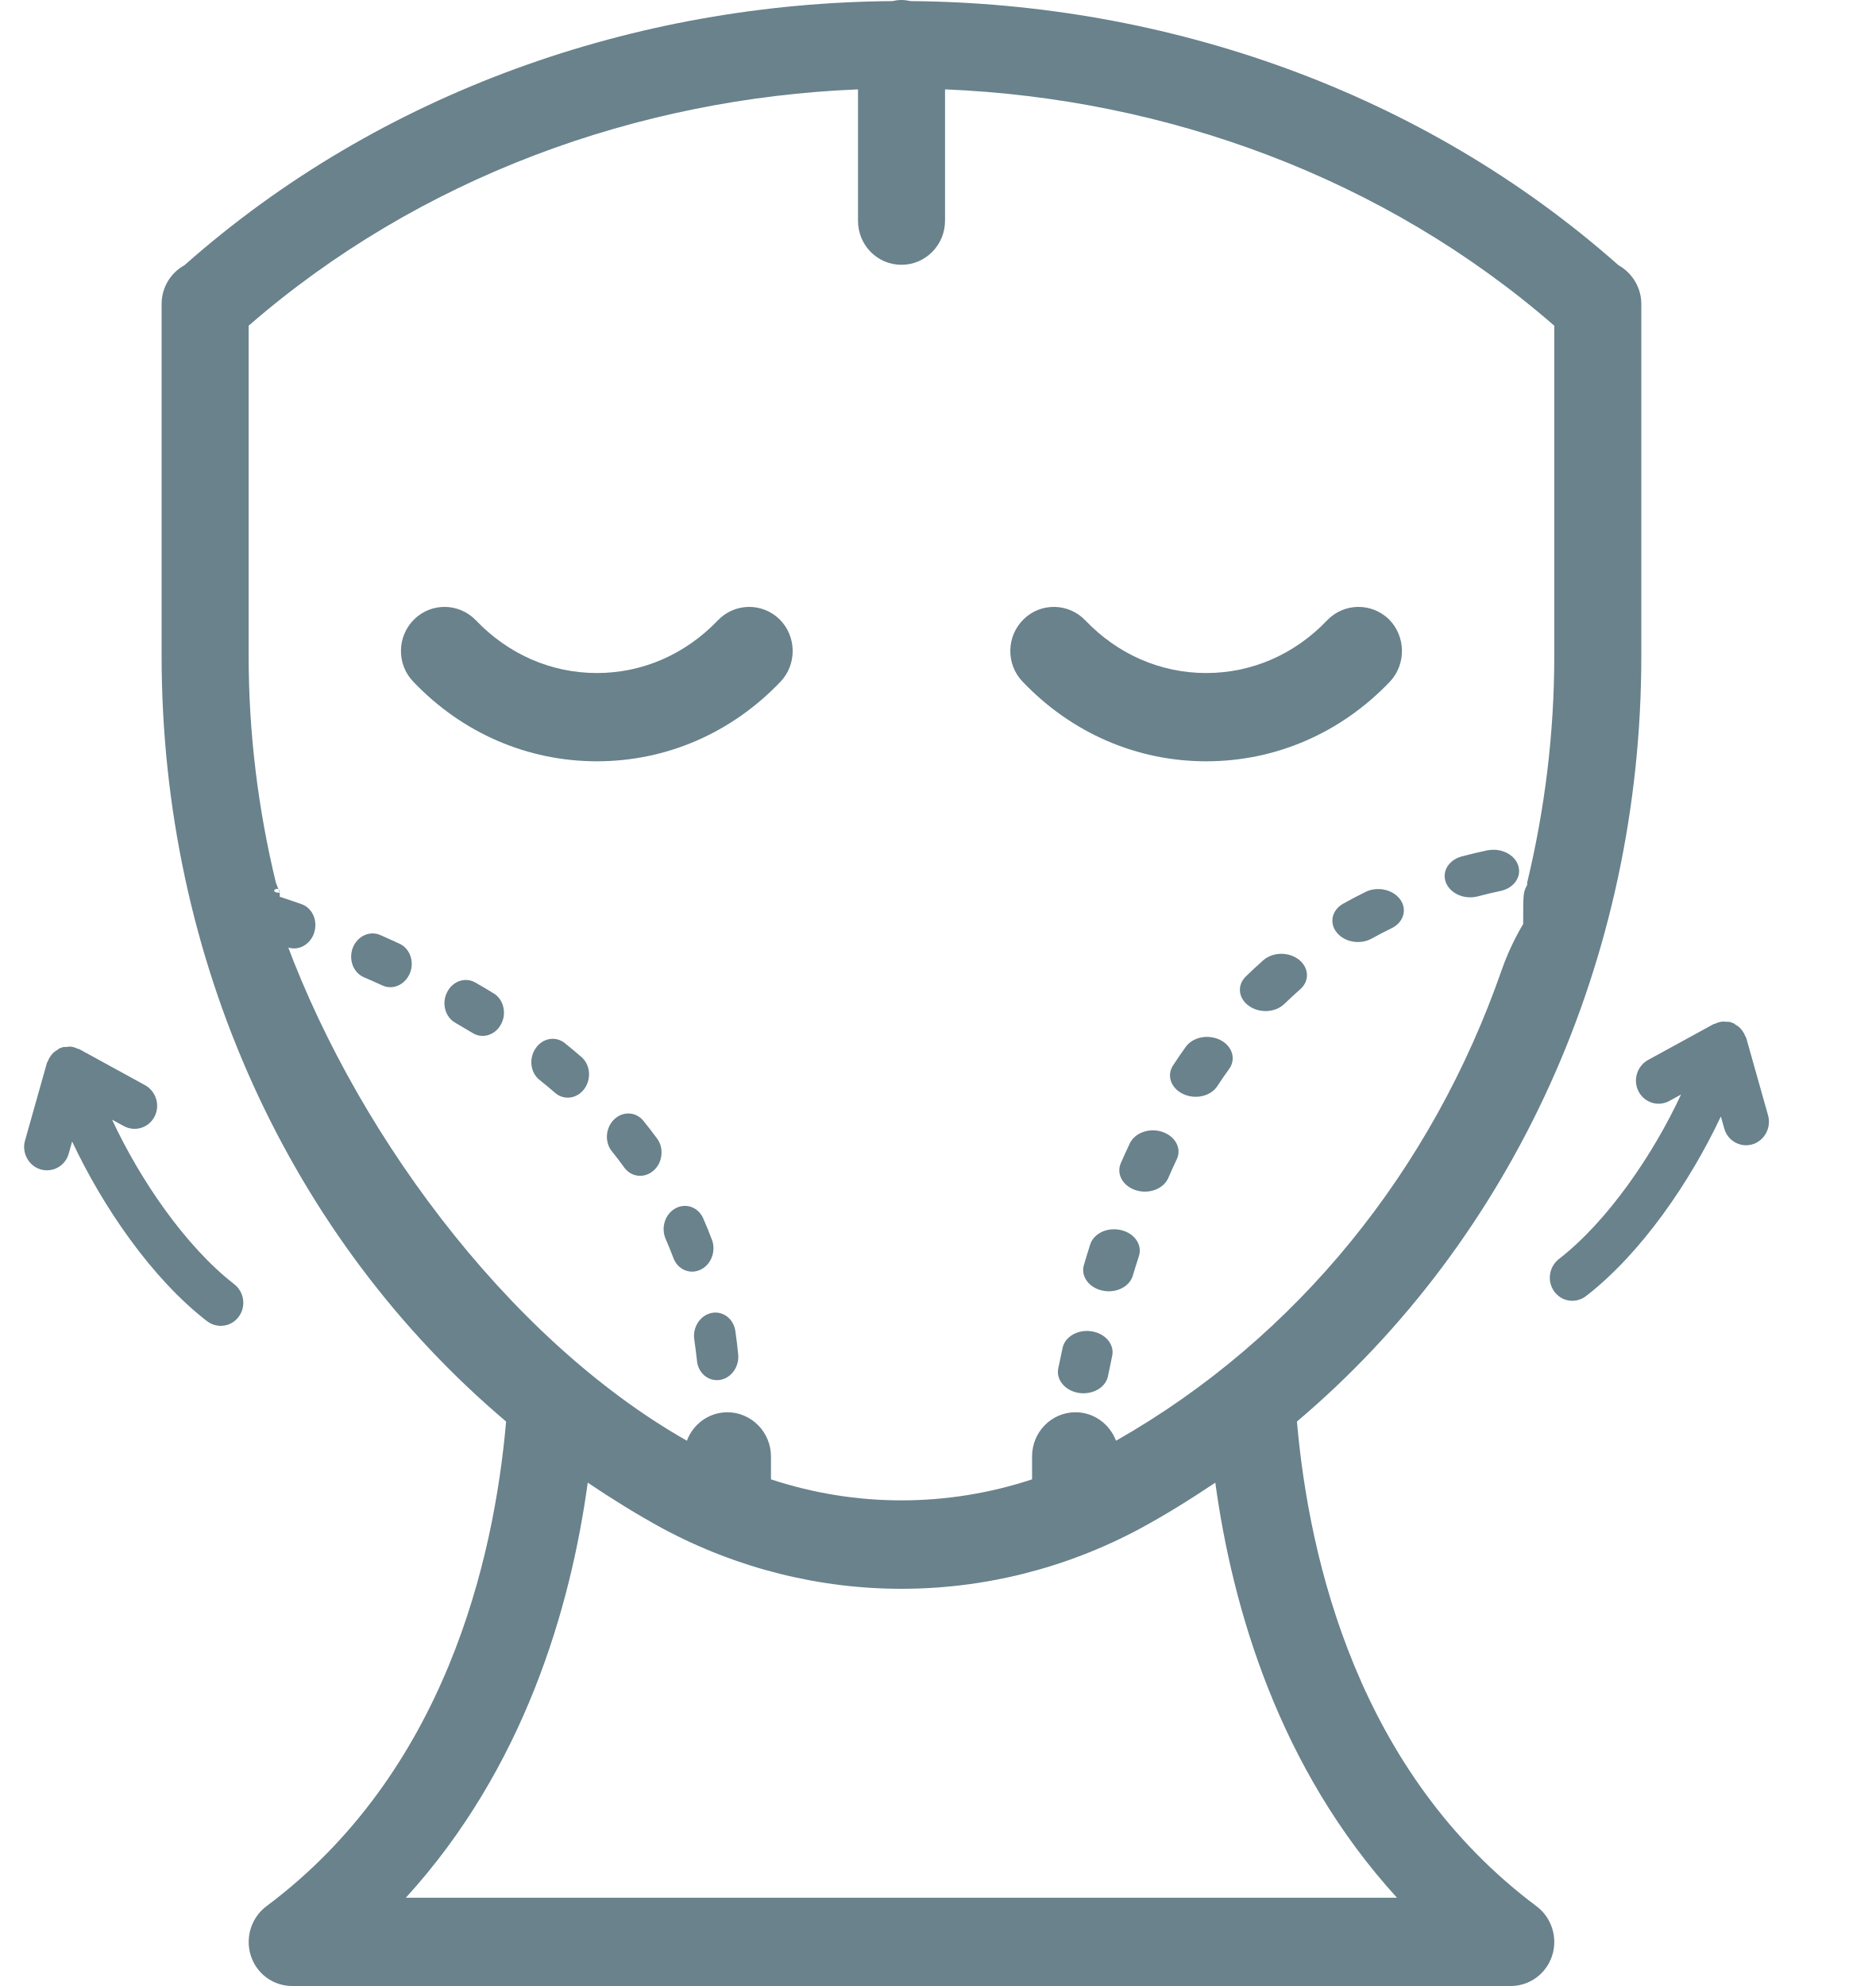
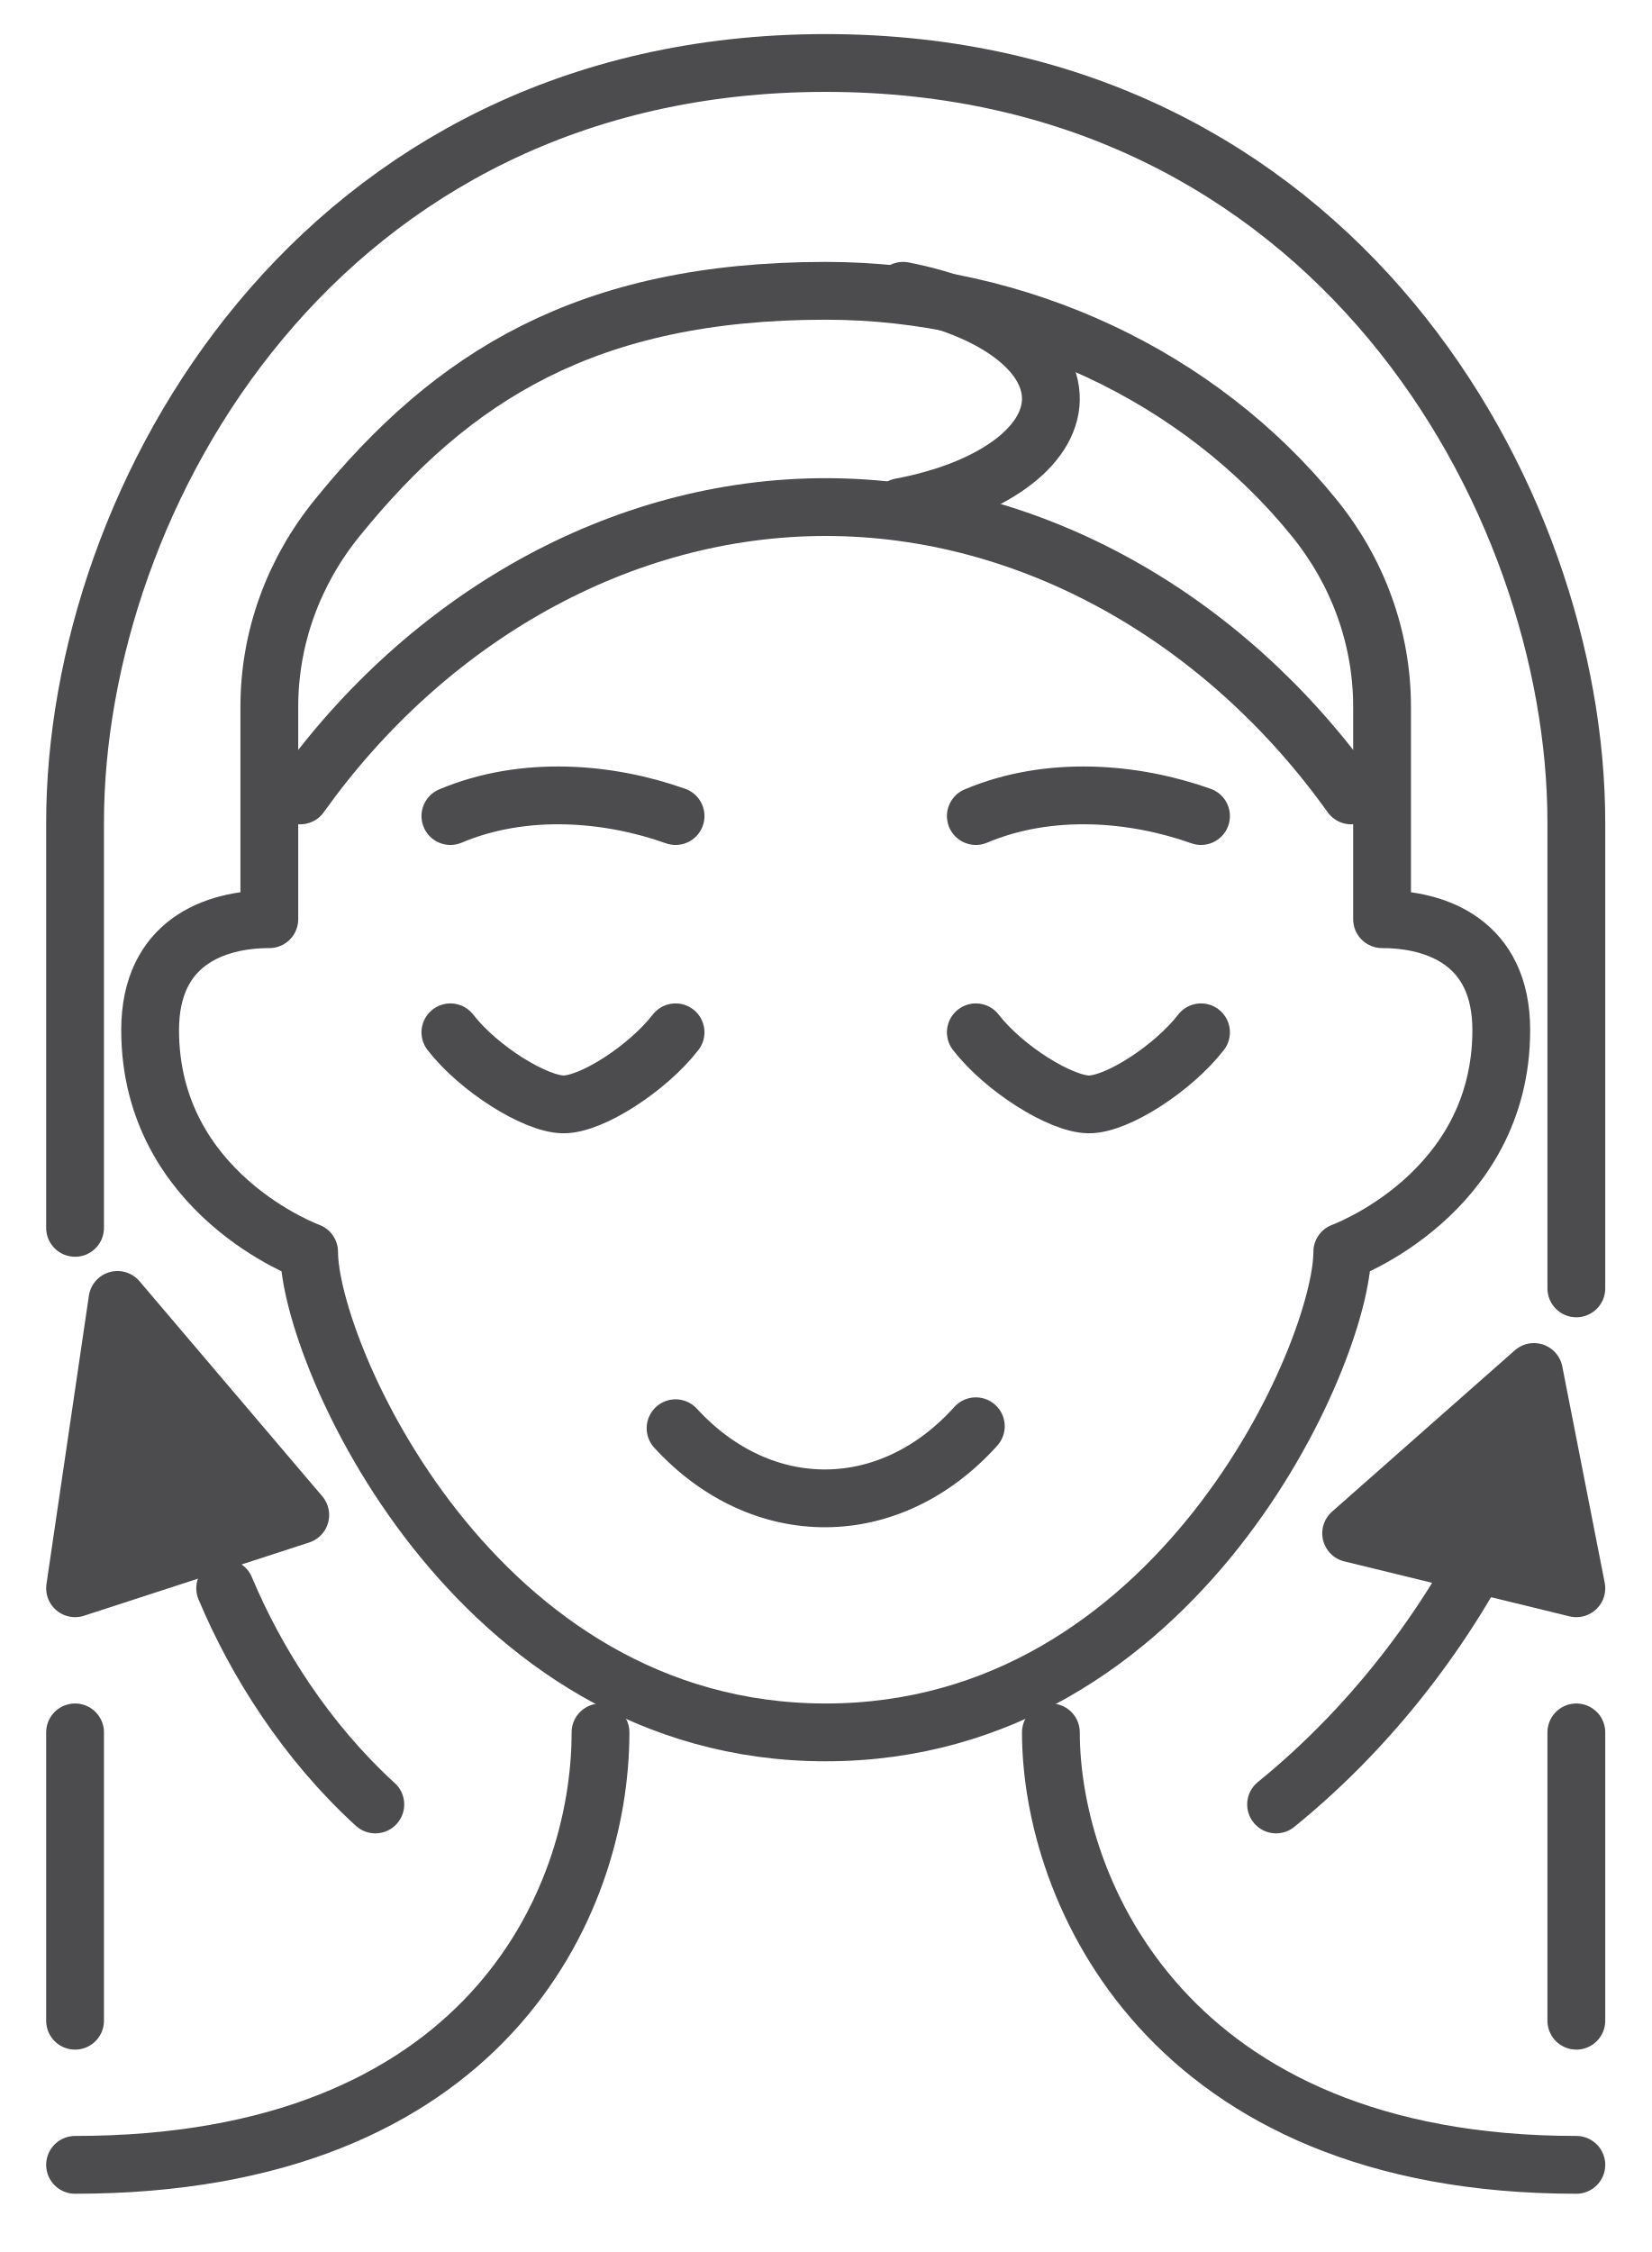
- <svg xmlns="http://www.w3.org/2000/svg" width="17" height="18" viewBox="0 0 17 18" fill="none">
-   <path d="M14.879 5.944V2.756C14.879 2.604 14.794 2.472 14.672 2.404C12.891 0.826 10.575 0.028 8.255 0.01C8.227 0.004 8.2 0 8.172 0C8.143 0 8.117 0.004 8.089 0.01C5.768 0.028 3.454 0.826 1.672 2.404C1.548 2.472 1.465 2.604 1.465 2.756V5.944C1.465 8.702 2.631 11.23 4.588 12.884C4.478 14.142 4.032 16.07 2.414 17.278C2.278 17.38 2.221 17.562 2.274 17.726C2.327 17.89 2.477 18 2.649 18H13.696C13.865 18 14.017 17.89 14.07 17.726C14.124 17.562 14.066 17.38 13.93 17.278C12.313 16.07 11.867 14.142 11.757 12.884C13.713 11.23 14.879 8.702 14.879 5.944ZM12.664 17.2H3.679C4.75 16.026 5.172 14.576 5.328 13.438C5.549 13.586 5.776 13.728 6.012 13.856C6.689 14.218 7.431 14.4 8.172 14.4C8.914 14.4 9.656 14.218 10.332 13.856C10.569 13.728 10.796 13.586 11.017 13.438C11.173 14.576 11.593 16.026 12.664 17.2ZM10.117 13.058C10.06 12.908 9.918 12.8 9.75 12.8C9.531 12.8 9.356 12.98 9.356 13.2V13.408C8.586 13.662 7.758 13.662 6.989 13.408V13.2C6.989 12.98 6.811 12.8 6.594 12.8C6.426 12.8 6.282 12.908 6.227 13.058C4.582 12.124 3.163 10.185 2.536 8.375C2.536 8.091 2.536 8.375 2.536 8.091C2.423 8.091 2.536 8.012 2.536 8.091L2.501 8C2.341 7.34 2.254 6.65 2.254 5.944V2.952C3.803 1.606 5.777 0.892 7.778 0.81V2C7.778 2.222 7.953 2.4 8.172 2.4C8.389 2.4 8.567 2.222 8.567 2V0.81C10.567 0.892 12.542 1.606 14.09 2.952V5.944C14.09 6.65 14.003 7.34 13.844 8V8.02C13.808 8.091 13.808 8.091 13.808 8.375C13.808 8.375 13.693 8.56 13.613 8.792C12.983 10.602 11.76 12.124 10.117 13.058Z" fill="#69828C" />
-   <path d="M12.031 5.622C11.738 5.93 11.349 6.1 10.935 6.1C10.52 6.1 10.132 5.93 9.838 5.622C9.686 5.464 9.435 5.46 9.28 5.612C9.122 5.766 9.118 6.02 9.27 6.178C9.714 6.644 10.305 6.9 10.935 6.9C11.564 6.9 12.156 6.644 12.6 6.178C12.749 6.02 12.745 5.766 12.59 5.612C12.432 5.46 12.183 5.464 12.031 5.622Z" fill="#69828C" />
-   <path d="M6.508 5.622C6.214 5.93 5.825 6.1 5.411 6.1C4.997 6.1 4.608 5.93 4.314 5.622C4.162 5.464 3.912 5.46 3.756 5.612C3.598 5.766 3.594 6.02 3.746 6.178C4.19 6.644 4.782 6.9 5.411 6.9C6.04 6.9 6.632 6.644 7.076 6.178C7.226 6.02 7.222 5.766 7.066 5.612C6.908 5.46 6.66 5.464 6.508 5.622Z" fill="#69828C" />
-   <path d="M16.028 10.109L15.83 9.407C15.828 9.401 15.823 9.396 15.821 9.39C15.814 9.373 15.806 9.358 15.795 9.343C15.789 9.334 15.782 9.325 15.774 9.317C15.762 9.305 15.748 9.296 15.733 9.287C15.725 9.283 15.72 9.276 15.713 9.273C15.709 9.271 15.705 9.272 15.701 9.27C15.697 9.269 15.694 9.266 15.689 9.264C15.676 9.26 15.663 9.262 15.649 9.261C15.638 9.26 15.627 9.258 15.616 9.259C15.592 9.261 15.57 9.268 15.549 9.278C15.545 9.28 15.54 9.279 15.536 9.282L15.532 9.283L14.94 9.607C14.84 9.662 14.801 9.79 14.854 9.892C14.907 9.995 15.032 10.033 15.132 9.979L15.239 9.92C14.986 10.465 14.573 11.069 14.132 11.411C14.041 11.482 14.022 11.614 14.091 11.707C14.119 11.744 14.156 11.77 14.198 11.782C14.258 11.799 14.325 11.788 14.379 11.746C14.881 11.357 15.323 10.708 15.6 10.119L15.631 10.229C15.651 10.301 15.706 10.353 15.772 10.372C15.808 10.383 15.847 10.383 15.886 10.372C15.996 10.338 16.059 10.221 16.028 10.109Z" fill="#69828C" />
-   <path d="M2.123 11.639C1.681 11.296 1.269 10.692 1.016 10.148L1.122 10.206C1.223 10.261 1.348 10.223 1.401 10.12C1.454 10.018 1.415 9.89 1.314 9.835L0.719 9.509C0.714 9.507 0.709 9.507 0.704 9.505C0.683 9.495 0.662 9.488 0.639 9.486C0.627 9.485 0.616 9.488 0.604 9.489C0.591 9.49 0.578 9.488 0.565 9.492C0.561 9.493 0.558 9.497 0.553 9.498C0.55 9.499 0.546 9.499 0.542 9.5C0.534 9.503 0.529 9.511 0.522 9.515C0.507 9.523 0.492 9.533 0.48 9.545C0.472 9.553 0.466 9.562 0.459 9.571C0.448 9.586 0.44 9.601 0.434 9.618C0.431 9.624 0.426 9.629 0.425 9.635L0.227 10.337C0.195 10.448 0.259 10.566 0.368 10.599C0.407 10.61 0.446 10.61 0.483 10.599C0.548 10.58 0.603 10.528 0.623 10.456L0.654 10.346C0.931 10.935 1.373 11.585 1.875 11.973C1.929 12.015 1.996 12.026 2.057 12.009C2.098 11.997 2.136 11.972 2.164 11.934C2.233 11.842 2.214 11.709 2.123 11.639Z" fill="#69828C" />
-   <path d="M13.552 7.702C13.649 7.707 13.736 7.762 13.763 7.845C13.796 7.946 13.725 8.049 13.603 8.075C13.534 8.09 13.465 8.106 13.397 8.124C13.277 8.156 13.148 8.1 13.108 8C13.068 7.9 13.132 7.794 13.252 7.762C13.327 7.742 13.404 7.724 13.482 7.707C13.506 7.703 13.529 7.701 13.552 7.702ZM12.507 8.058C12.581 8.062 12.652 8.095 12.693 8.152C12.759 8.243 12.724 8.359 12.617 8.412C12.555 8.442 12.495 8.473 12.436 8.506C12.333 8.564 12.19 8.541 12.119 8.453C12.047 8.366 12.073 8.248 12.177 8.19C12.243 8.153 12.31 8.118 12.379 8.084C12.419 8.064 12.463 8.056 12.507 8.058ZM11.629 8.645C11.681 8.648 11.733 8.665 11.775 8.698C11.867 8.771 11.873 8.891 11.787 8.966C11.738 9.009 11.69 9.054 11.643 9.099C11.562 9.178 11.418 9.186 11.322 9.117C11.225 9.049 11.212 8.929 11.294 8.85C11.345 8.8 11.398 8.751 11.452 8.703C11.499 8.662 11.564 8.642 11.629 8.645ZM10.955 9.398C10.992 9.4 11.028 9.409 11.061 9.425C11.17 9.48 11.207 9.596 11.144 9.686C11.107 9.737 11.071 9.79 11.036 9.843C10.977 9.935 10.838 9.968 10.727 9.916C10.616 9.865 10.574 9.75 10.633 9.658C10.671 9.6 10.709 9.544 10.749 9.488C10.793 9.427 10.873 9.394 10.955 9.398ZM10.464 10.245C10.489 10.246 10.514 10.251 10.538 10.259C10.655 10.299 10.714 10.409 10.668 10.506C10.641 10.563 10.615 10.62 10.59 10.678C10.547 10.776 10.415 10.825 10.298 10.788C10.179 10.751 10.118 10.641 10.16 10.543C10.187 10.482 10.214 10.422 10.242 10.363C10.279 10.286 10.369 10.241 10.464 10.245ZM10.113 11.142C10.129 11.142 10.146 11.145 10.163 11.149C10.284 11.177 10.357 11.282 10.325 11.383C10.306 11.442 10.287 11.502 10.269 11.562C10.239 11.664 10.115 11.724 9.993 11.697C9.871 11.671 9.795 11.566 9.826 11.465C9.844 11.402 9.864 11.341 9.883 11.279C9.911 11.192 10.008 11.136 10.113 11.142ZM9.866 12.063C9.877 12.064 9.888 12.065 9.899 12.067C10.023 12.087 10.105 12.188 10.082 12.29C10.069 12.351 10.056 12.412 10.044 12.473C10.023 12.576 9.906 12.643 9.781 12.625C9.657 12.606 9.573 12.507 9.593 12.404C9.606 12.341 9.619 12.278 9.633 12.215C9.654 12.121 9.755 12.058 9.866 12.063Z" fill="#69828C" />
-   <path d="M6.689 12.339C6.673 12.425 6.608 12.495 6.524 12.507C6.421 12.522 6.328 12.444 6.318 12.332C6.311 12.267 6.303 12.204 6.294 12.141C6.277 12.029 6.347 11.922 6.45 11.9C6.552 11.879 6.649 11.951 6.666 12.062C6.676 12.133 6.685 12.204 6.692 12.276C6.694 12.298 6.693 12.319 6.689 12.339ZM6.464 11.355C6.452 11.421 6.411 11.479 6.35 11.508C6.254 11.554 6.144 11.506 6.105 11.403C6.083 11.344 6.059 11.286 6.034 11.228C5.99 11.127 6.029 11.003 6.123 10.952C6.217 10.9 6.33 10.941 6.374 11.041C6.403 11.106 6.429 11.171 6.454 11.237C6.469 11.276 6.471 11.316 6.464 11.355ZM5.993 10.487C5.985 10.534 5.961 10.578 5.924 10.61C5.842 10.682 5.724 10.67 5.66 10.583C5.624 10.533 5.586 10.484 5.547 10.435C5.479 10.352 5.489 10.222 5.567 10.146C5.646 10.069 5.765 10.075 5.833 10.159C5.876 10.212 5.918 10.266 5.958 10.321C5.993 10.369 6.004 10.43 5.993 10.487ZM5.336 9.778C5.33 9.811 5.317 9.842 5.297 9.869C5.231 9.959 5.112 9.975 5.032 9.905C4.986 9.865 4.939 9.826 4.89 9.787C4.808 9.721 4.792 9.593 4.856 9.501C4.919 9.408 5.037 9.388 5.12 9.454C5.172 9.496 5.222 9.538 5.272 9.581C5.327 9.629 5.35 9.706 5.336 9.778ZM4.565 9.219C4.561 9.24 4.553 9.262 4.542 9.283C4.49 9.382 4.374 9.418 4.285 9.363C4.232 9.332 4.179 9.3 4.126 9.269C4.035 9.217 4.002 9.092 4.053 8.993C4.103 8.892 4.218 8.853 4.309 8.905C4.365 8.937 4.421 8.97 4.476 9.004C4.547 9.047 4.58 9.135 4.565 9.219ZM3.729 8.777C3.726 8.792 3.722 8.806 3.716 8.82C3.673 8.925 3.562 8.975 3.467 8.932C3.411 8.906 3.355 8.881 3.298 8.857C3.202 8.815 3.158 8.696 3.198 8.591C3.239 8.485 3.35 8.433 3.446 8.474C3.505 8.5 3.563 8.526 3.621 8.553C3.703 8.59 3.746 8.685 3.729 8.777ZM2.855 8.425C2.853 8.435 2.851 8.444 2.848 8.454C2.813 8.562 2.705 8.621 2.607 8.586C2.55 8.565 2.491 8.545 2.432 8.525C2.334 8.492 2.283 8.377 2.315 8.269C2.348 8.16 2.455 8.099 2.553 8.133C2.614 8.153 2.674 8.174 2.734 8.195C2.824 8.227 2.874 8.326 2.855 8.425Z" fill="#69828C" />
+ <svg xmlns="http://www.w3.org/2000/svg" width="22" height="30" viewBox="0 0 22 30" fill="none">
+   <path d="M1 16.357C1 15.004 1 12.577 1 10.959C1 6.622 4.249 0.839 11 0.839C17.751 0.839 21 6.622 21 10.959C21 13.306 21 15.376 21 17.163" stroke="#4C4C4E" stroke-width="0.77" stroke-miterlimit="10" stroke-linecap="round" stroke-linejoin="round" />
+   <path d="M1 26.919C1 26.919 1 24.604 1 23.078" stroke="#4C4C4E" stroke-width="0.77" stroke-miterlimit="10" stroke-linecap="round" stroke-linejoin="round" />
+   <path d="M21 26.919C21 26.919 21 24.604 21 23.078" stroke="#4C4C4E" stroke-width="0.77" stroke-miterlimit="10" stroke-linecap="round" stroke-linejoin="round" />
+   <path d="M4 10.596C5.686 8.234 8.267 6.755 11 6.755C13.733 6.755 16.314 8.234 18 10.596" stroke="#4C4C4E" stroke-width="0.77" stroke-miterlimit="10" stroke-linecap="round" stroke-linejoin="round" />
+   <path d="M20 20.198C19.384 21.506 18.38 22.918 17 24.038Z" fill="#4C4C4E" />
+   <path d="M20 20.198C19.384 21.506 18.38 22.918 17 24.038" stroke="#4C4C4E" stroke-width="0.77" stroke-miterlimit="10" stroke-linecap="round" stroke-linejoin="round" />
+   <path d="M3 21.158C3.411 22.139 4.08 23.198 5 24.038Z" fill="#4C4C4E" />
+   <path d="M3 21.158C3.411 22.139 4.08 23.198 5 24.038" stroke="#4C4C4E" stroke-width="0.77" stroke-miterlimit="10" stroke-linecap="round" stroke-linejoin="round" />
+   <path d="M17.882 16.677C17.882 18 15.699 23.078 11 23.078C6.302 23.078 4.118 18 4.118 16.677C4.118 16.677 2 15.908 2 13.722C2 12.552 2.864 12.245 3.588 12.245V9.416C3.588 8.503 3.905 7.62 4.498 6.892C6.018 5.02 7.813 3.874 11 3.874C13.587 3.874 15.982 5.02 17.502 6.892C18.095 7.62 18.412 8.503 18.412 9.416V12.245C19.136 12.245 20 12.552 20 13.722C20 15.908 17.882 16.677 17.882 16.677Z" stroke="#4C4C4E" stroke-width="0.77" stroke-miterlimit="10" stroke-linecap="round" stroke-linejoin="round" />
+   <path d="M14 23.078C14 25.177 15.548 28.839 21 28.839" stroke="#4C4C4E" stroke-width="0.77" stroke-miterlimit="10" stroke-linecap="round" stroke-linejoin="round" />
+   <path d="M8 23.078C8 25.367 6.453 28.839 1 28.839" stroke="#4C4C4E" stroke-width="0.77" stroke-miterlimit="10" stroke-linecap="round" stroke-linejoin="round" />
+   <path d="M18 20.426L20.435 18.277L21 21.158L18 20.426Z" fill="url(#paint0_linear_14_1506)" />
+   <path d="M18 20.426L20.435 18.277L21 21.158L18 20.426Z" fill="#4C4C4E" stroke="#4C4C4E" stroke-width="0.77" stroke-miterlimit="10" stroke-linejoin="round" />
+   <path d="M4 20.182L1.565 17.317L1 21.158L4 20.182Z" fill="#4C4C4E" />
+   <path d="M4 20.182L1.565 17.317L1 21.158L4 20.182Z" fill="#4C4C4E" stroke="#4C4C4E" stroke-width="0.77" stroke-miterlimit="10" stroke-linejoin="round" />
+   <path d="M12.031 3.874C13.223 4.106 14.006 4.68 14 5.32C13.992 5.958 13.198 6.53 12 6.755" stroke="#4C4C4E" stroke-width="0.77" stroke-miterlimit="10" stroke-linecap="round" stroke-linejoin="round" />
+   <path d="M9 19.026C10.152 20.281 11.858 20.271 13 19" stroke="#4C4C4E" stroke-width="0.77" stroke-miterlimit="10" stroke-linecap="round" stroke-linejoin="round" />
+   <path d="M9 13.752C8.625 14.235 7.875 14.719 7.5 14.712C7.125 14.705 6.375 14.236 6 13.752" stroke="#4C4C4E" stroke-width="0.77" stroke-miterlimit="10" stroke-linecap="round" stroke-linejoin="round" />
+   <path d="M16 13.752C15.625 14.235 14.875 14.719 14.5 14.712C14.125 14.705 13.375 14.236 13 13.752" stroke="#4C4C4E" stroke-width="0.77" stroke-miterlimit="10" stroke-linecap="round" stroke-linejoin="round" />
+   <path d="M6 10.871C6.98 10.457 8.11 10.554 9 10.871" stroke="#4C4C4E" stroke-width="0.77" stroke-miterlimit="10" stroke-linecap="round" stroke-linejoin="round" />
+   <path d="M13 10.871C13.98 10.457 15.11 10.554 16 10.871" stroke="#4C4C4E" stroke-width="0.77" stroke-miterlimit="10" stroke-linecap="round" stroke-linejoin="round" />
+   <defs>
+     <linearGradient id="paint0_linear_14_1506" x1="18.75" y1="18.277" x2="20.155" y2="21.203" gradientUnits="userSpaceOnUse">
+       <stop stop-color="#53389E" />
+       <stop offset="1" stop-color="#6941C6" />
+     </linearGradient>
+   </defs>
</svg>
